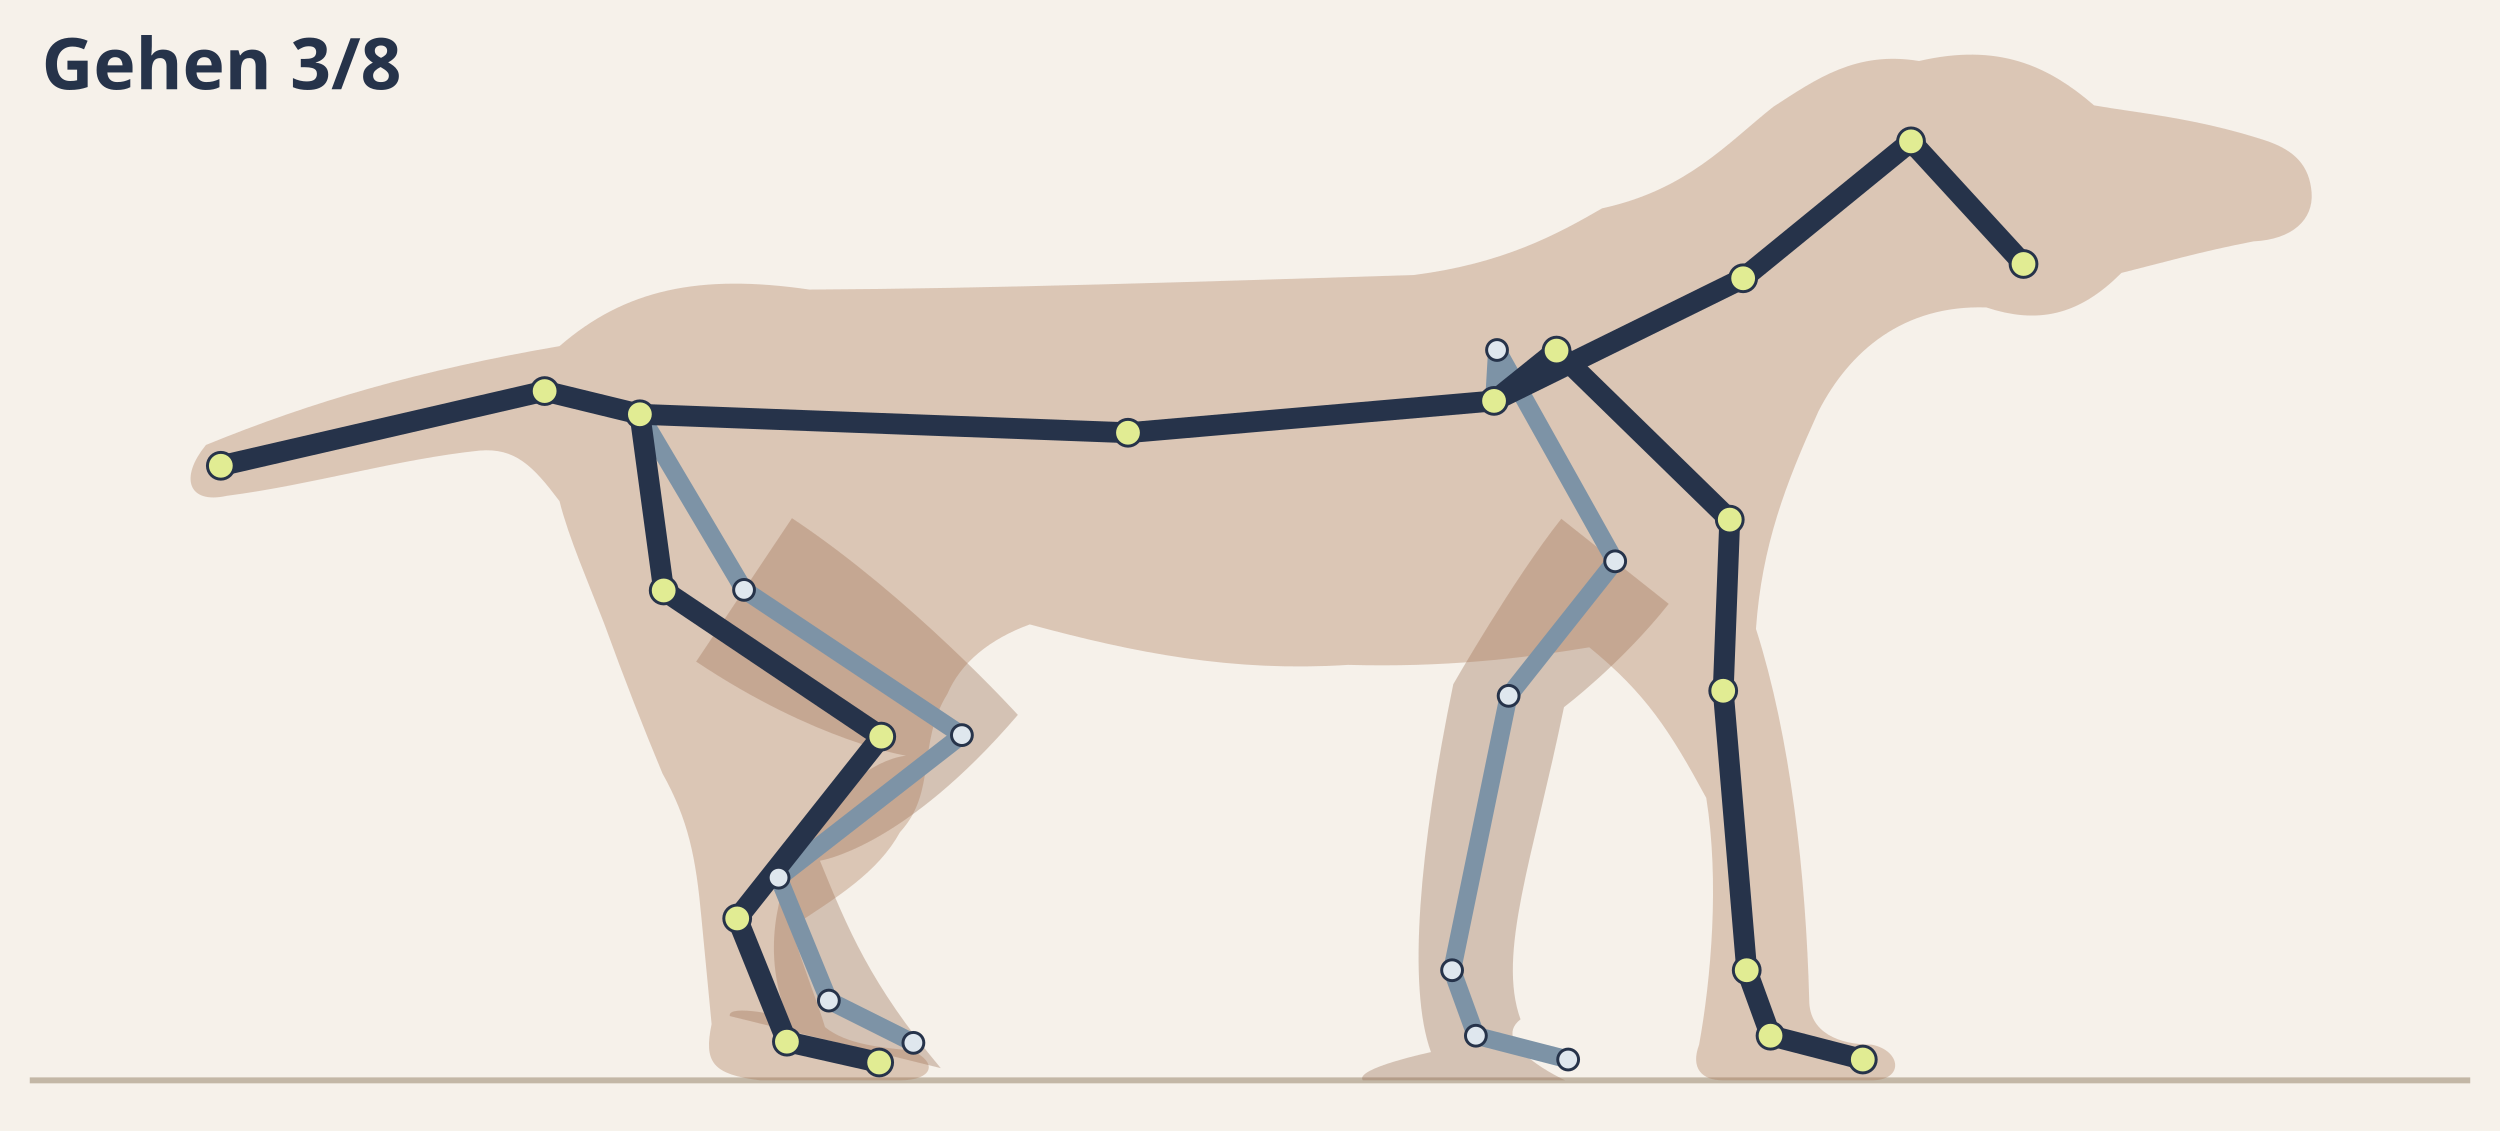
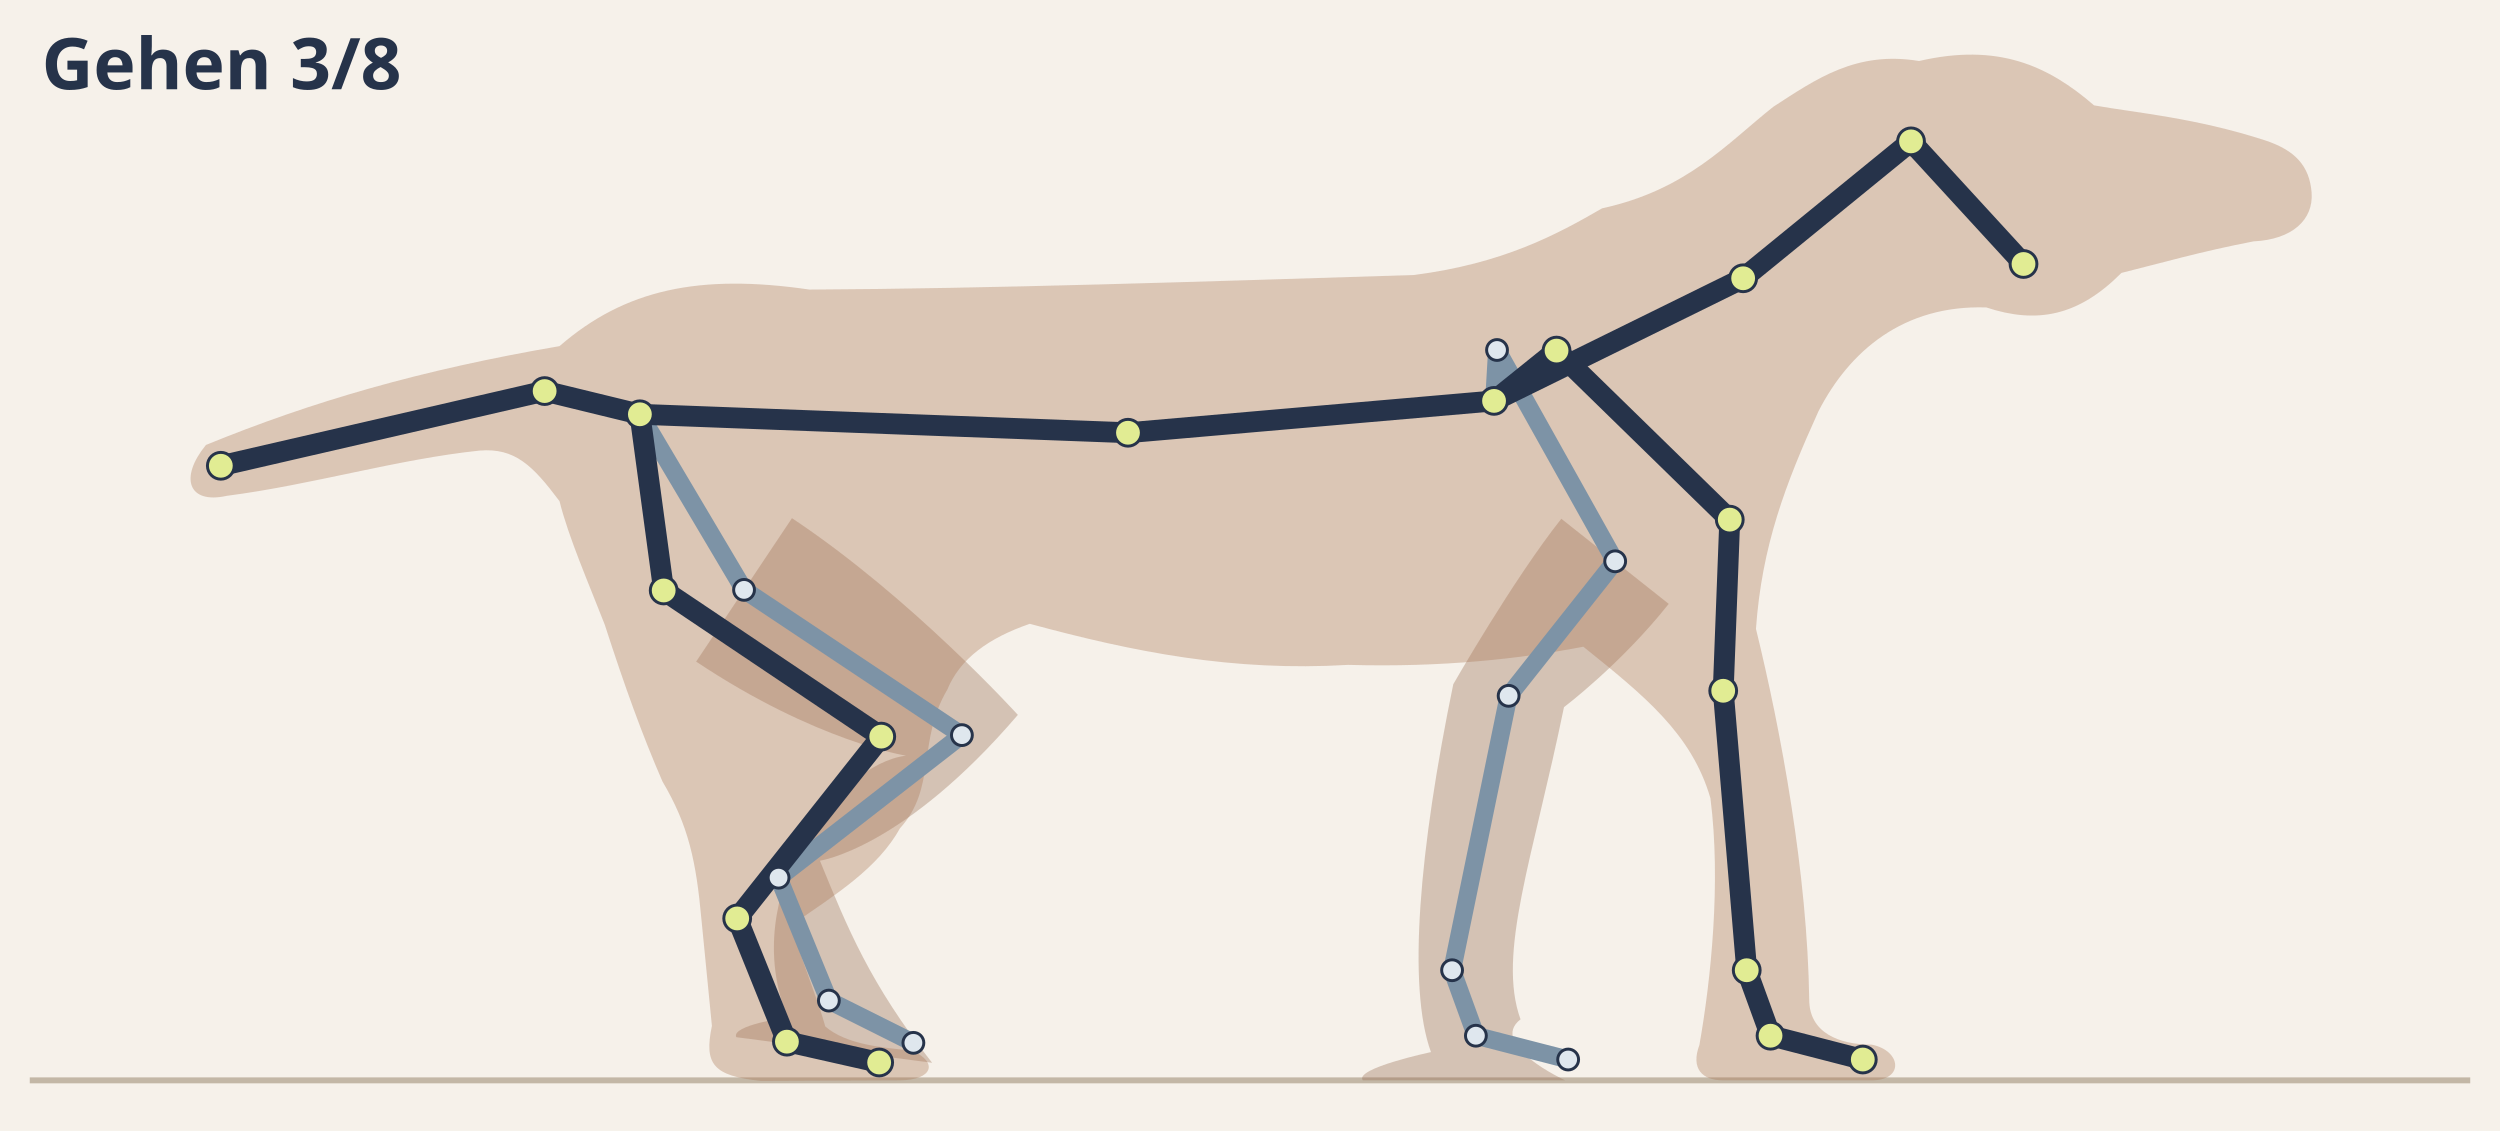
<svg xmlns="http://www.w3.org/2000/svg" viewBox="60 120 840 380">
  <rect x="60" y="120" width="840" height="380" fill="#f6f1ea" />
  <line x1="70" x2="890" y1="483" y2="483" stroke="#c3b7a6" stroke-width="2" />
-   <path d="M326.1 294.1C366.4 320.9 402 360.2 402 360.2C363.5 405.2 335.5 409.2 335.5 409.2C344.8 431.9 352.3 450.5 376.1 478.9L305.2 461.4C304.3 457 324.6 461.8 324.6 461.8C307.7 420.5 341.4 376.7 364.4 373.9C364.4 373.9 334.2 369.2 293.9 342.3Z" fill="#956b50" opacity="0.35" />
+   <path d="M326.1 294.1C366.4 320.9 402 360.2 402 360.2C363.5 405.2 335.5 409.2 335.5 409.2C344.8 431.9 352.3 450.5 373.2 477.1L307.4 468.5C305.5 464.5 324.6 461.8 324.6 461.8C307.7 420.5 341.4 376.7 364.4 373.9C364.4 373.9 334.2 369.2 293.9 342.3Z" fill="#956b50" opacity="0.35" />
  <path d="M620.7 322.9C604.6 343.2 585.5 357.6 585.5 357.6C575.1 408.3 562.9 440.5 570.9 462.5C559.9 471 585.9 483 585.9 483L517.9 483C514.9 479 540.8 473.5 540.8 473.5C532.8 451.5 536.9 405.3 548.3 349.9C548.3 349.9 568.5 314.6 584.6 294.3Z" fill="#956b50" opacity="0.35" />
-   <path d="M129.2 269.5C164.9 254.9 201.3 244.3 248 236.3C270 217.2 295 211.9 332 217.3C392 217 465 214.6 535 212.4C565 208.6 583.1 198.8 598.3 190C626.8 183.8 640.3 168.2 655.8 155.9C670.3 146.5 683.7 137 704.8 140.5C731.2 134.4 748 141.9 763.6 155.4C777.5 157.9 797.5 159.5 821.2 167.2C831.1 170.5 836 175.7 836.7 184.7C837.4 193.8 830.2 200.5 817.2 201.1C799.1 204.6 786.9 208.2 772.8 211.7C758.3 226.3 744.3 228.9 727.4 223.3C699.6 222.4 681.4 237.9 671 258.2C659.9 282.7 652 303.3 650 331.3C661.6 367.5 666.8 414.1 667.9 456C667.9 467 677.9 471 688.9 471C698.9 473 699.9 483 688.9 483L638.9 483C631.9 483 627.9 479 630.9 471C634.9 449 637.8 416.1 633.3 388.1C621 365.4 613 353 594 337.5C571 341.3 545 344.3 513 343.4C474 345.9 441 339.3 406 329.8C392.4 334.8 382.8 342.7 378.3 353.2C368.1 369.6 374.9 386.1 362.4 399.6C355 413.1 341.4 421.4 325.8 431.6C330.4 446.4 334.9 457.2 337.2 465.1C344.4 471 356.4 472 366.4 473C375.4 477 373.4 483 362.4 483L315.4 483C299.4 481 296.4 477 299.1 464.1L295.7 428.6C293.8 407.9 291.3 395.5 282.6 379.9C275.9 363.8 270.1 349 263 329.5C258 316.5 251 300.5 248 288.4C239 276.4 233 270.4 221.1 271.4C193.4 274.3 164.9 282.9 136.2 286.6C123.2 289.5 120.2 280.5 129.2 269.5Z" fill="#a87554" opacity="0.35" />
+   <path d="M129.2 269.5C164.9 254.9 201.3 244.3 248 236.3C270 217.2 295 211.9 332 217.3C392 217 465 214.6 535 212.4C565 208.6 583.1 198.8 598.3 190C626.8 183.8 640.3 168.2 655.8 155.9C670.3 146.5 683.7 137 704.8 140.5C731.2 134.4 748 141.9 763.6 155.4C777.5 157.9 797.5 159.5 821.2 167.2C831.1 170.5 836 175.7 836.7 184.7C837.4 193.8 830.2 200.5 817.2 201.1C799.1 204.6 786.9 208.2 772.8 211.7C758.3 226.3 744.3 228.9 727.4 223.3C699.6 222.4 681.4 237.9 671 258.2C659.9 282.7 652 303.3 650 331.3C658.4 365.5 667.3 413.5 667.9 455.9C667.9 467 677.9 471 688.9 471C698.9 473 699.9 483 688.9 483L638.9 483C632 483 628 479.1 631 471.1C634.9 449.1 638.3 416.2 634.7 388.2C628.4 366.5 612.4 353.7 592 337.3C571 341.3 545 344.3 513 343.4C474.1 345.7 441.1 339.1 406 329.6C392.1 334.4 382.6 341.3 378.3 351.7C368.1 369 374.8 384.7 362.4 398.3C355 411.6 341.4 420.2 325.8 430.9C330.5 445.8 335.1 456.8 337.3 464.9C344.4 471 356.4 472 366.4 473C375.4 476.9 373.4 482.9 362.4 483L315.7 483.2C299.6 481.5 296.5 477.6 299.2 464.7L295.7 429.1C293.9 409.2 291.3 397.3 282.6 382.6C275.7 366.7 270 350.9 263.2 329.9C258 316.5 251 300.5 248 288.4C239 276.4 233 270.4 221.1 271.4C193.4 274.3 164.9 282.9 136.2 286.6C123.2 289.5 120.2 280.5 129.2 269.5Z" fill="#a87554" opacity="0.35" />
  <line x1="275" y1="259.2" x2="310" y2="318.2" stroke="#7d93a6" stroke-width="6" stroke-linecap="round" />
  <line x1="310" y1="318.2" x2="383.2" y2="367" stroke="#7d93a6" stroke-width="6" stroke-linecap="round" />
  <line x1="383.2" y1="367" x2="321.6" y2="414.9" stroke="#7d93a6" stroke-width="6" stroke-linecap="round" />
  <line x1="321.6" y1="414.9" x2="338.5" y2="456.2" stroke="#7d93a6" stroke-width="6" stroke-linecap="round" />
  <line x1="338.5" y1="456.2" x2="366.9" y2="470.4" stroke="#7d93a6" stroke-width="6" stroke-linecap="round" />
  <line x1="562" y1="254.7" x2="563" y2="237.6" stroke="#7d93a6" stroke-width="6" stroke-linecap="round" />
  <line x1="563" y1="237.6" x2="602.7" y2="308.6" stroke="#7d93a6" stroke-width="6" stroke-linecap="round" />
  <line x1="602.7" y1="308.6" x2="566.9" y2="353.8" stroke="#7d93a6" stroke-width="6" stroke-linecap="round" />
  <line x1="566.9" y1="353.8" x2="547.9" y2="446" stroke="#7d93a6" stroke-width="6" stroke-linecap="round" />
  <line x1="547.9" y1="446" x2="555.9" y2="468" stroke="#7d93a6" stroke-width="6" stroke-linecap="round" />
  <line x1="555.9" y1="468" x2="586.9" y2="476" stroke="#7d93a6" stroke-width="6" stroke-linecap="round" />
  <line x1="134.2" y1="276.5" x2="243" y2="251.4" stroke="#26334a" stroke-width="7" stroke-linecap="round" />
  <line x1="243" y1="251.4" x2="275" y2="259.2" stroke="#26334a" stroke-width="7" stroke-linecap="round" />
  <line x1="275" y1="259.2" x2="439" y2="265.4" stroke="#26334a" stroke-width="7" stroke-linecap="round" />
  <line x1="439" y1="265.4" x2="562" y2="254.7" stroke="#26334a" stroke-width="7" stroke-linecap="round" />
  <line x1="562" y1="254.7" x2="645.7" y2="213.5" stroke="#26334a" stroke-width="7" stroke-linecap="round" />
  <line x1="645.7" y1="213.5" x2="702.1" y2="167.5" stroke="#26334a" stroke-width="7" stroke-linecap="round" />
  <line x1="702.1" y1="167.5" x2="739.9" y2="208.7" stroke="#26334a" stroke-width="7" stroke-linecap="round" />
  <line x1="275" y1="259.2" x2="283" y2="318.4" stroke="#26334a" stroke-width="7" stroke-linecap="round" />
  <line x1="283" y1="318.4" x2="356.1" y2="367.5" stroke="#26334a" stroke-width="7" stroke-linecap="round" />
  <line x1="356.1" y1="367.5" x2="307.7" y2="428.6" stroke="#26334a" stroke-width="7" stroke-linecap="round" />
  <line x1="307.7" y1="428.6" x2="324.4" y2="470" stroke="#26334a" stroke-width="7" stroke-linecap="round" />
  <line x1="324.4" y1="470" x2="355.4" y2="477" stroke="#26334a" stroke-width="7" stroke-linecap="round" />
  <line x1="562" y1="254.7" x2="583" y2="237.8" stroke="#26334a" stroke-width="7" stroke-linecap="round" />
  <line x1="583" y1="237.8" x2="641.2" y2="294.6" stroke="#26334a" stroke-width="7" stroke-linecap="round" />
  <line x1="641.2" y1="294.6" x2="639" y2="352.1" stroke="#26334a" stroke-width="7" stroke-linecap="round" />
  <line x1="639" y1="352.1" x2="646.9" y2="446" stroke="#26334a" stroke-width="7" stroke-linecap="round" />
  <line x1="646.9" y1="446" x2="654.9" y2="468" stroke="#26334a" stroke-width="7" stroke-linecap="round" />
  <line x1="654.9" y1="468" x2="685.9" y2="476" stroke="#26334a" stroke-width="7" stroke-linecap="round" />
  <circle cx="134.2" cy="276.5" r="4.5" fill="#e1ec93" stroke="#26334a" stroke-width="1" />
  <circle cx="243" cy="251.4" r="4.5" fill="#e1ec93" stroke="#26334a" stroke-width="1" />
  <circle cx="275" cy="259.2" r="4.5" fill="#e1ec93" stroke="#26334a" stroke-width="1" />
  <circle cx="439" cy="265.4" r="4.5" fill="#e1ec93" stroke="#26334a" stroke-width="1" />
  <circle cx="562" cy="254.7" r="4.5" fill="#e1ec93" stroke="#26334a" stroke-width="1" />
  <circle cx="645.7" cy="213.5" r="4.5" fill="#e1ec93" stroke="#26334a" stroke-width="1" />
  <circle cx="702.1" cy="167.5" r="4.5" fill="#e1ec93" stroke="#26334a" stroke-width="1" />
  <circle cx="739.9" cy="208.7" r="4.5" fill="#e1ec93" stroke="#26334a" stroke-width="1" />
  <circle cx="583" cy="237.8" r="4.5" fill="#e1ec93" stroke="#26334a" stroke-width="1" />
  <circle cx="641.2" cy="294.6" r="4.5" fill="#e1ec93" stroke="#26334a" stroke-width="1" />
  <circle cx="639" cy="352.1" r="4.5" fill="#e1ec93" stroke="#26334a" stroke-width="1" />
  <circle cx="646.9" cy="446" r="4.5" fill="#e1ec93" stroke="#26334a" stroke-width="1" />
  <circle cx="654.9" cy="468" r="4.5" fill="#e1ec93" stroke="#26334a" stroke-width="1" />
  <circle cx="685.9" cy="476" r="4.5" fill="#e1ec93" stroke="#26334a" stroke-width="1" />
  <circle cx="283" cy="318.4" r="4.5" fill="#e1ec93" stroke="#26334a" stroke-width="1" />
  <circle cx="356.1" cy="367.5" r="4.5" fill="#e1ec93" stroke="#26334a" stroke-width="1" />
  <circle cx="307.7" cy="428.6" r="4.5" fill="#e1ec93" stroke="#26334a" stroke-width="1" />
  <circle cx="324.4" cy="470" r="4.5" fill="#e1ec93" stroke="#26334a" stroke-width="1" />
  <circle cx="355.4" cy="477" r="4.5" fill="#e1ec93" stroke="#26334a" stroke-width="1" />
  <circle cx="563" cy="237.6" r="3.5" fill="#dfe7ee" stroke="#26334a" stroke-width="1" />
  <circle cx="602.7" cy="308.6" r="3.5" fill="#dfe7ee" stroke="#26334a" stroke-width="1" />
  <circle cx="566.9" cy="353.8" r="3.5" fill="#dfe7ee" stroke="#26334a" stroke-width="1" />
  <circle cx="547.9" cy="446" r="3.5" fill="#dfe7ee" stroke="#26334a" stroke-width="1" />
  <circle cx="555.9" cy="468" r="3.5" fill="#dfe7ee" stroke="#26334a" stroke-width="1" />
  <circle cx="586.9" cy="476" r="3.5" fill="#dfe7ee" stroke="#26334a" stroke-width="1" />
  <circle cx="310" cy="318.2" r="3.5" fill="#dfe7ee" stroke="#26334a" stroke-width="1" />
  <circle cx="383.2" cy="367" r="3.5" fill="#dfe7ee" stroke="#26334a" stroke-width="1" />
  <circle cx="321.6" cy="414.9" r="3.5" fill="#dfe7ee" stroke="#26334a" stroke-width="1" />
  <circle cx="338.5" cy="456.2" r="3.5" fill="#dfe7ee" stroke="#26334a" stroke-width="1" />
  <circle cx="366.9" cy="470.4" r="3.5" fill="#dfe7ee" stroke="#26334a" stroke-width="1" />
  <text x="74" y="150" font-family="sans-serif" font-size="24" font-weight="700" fill="#26334a">Gehen 3/8</text>
</svg>
